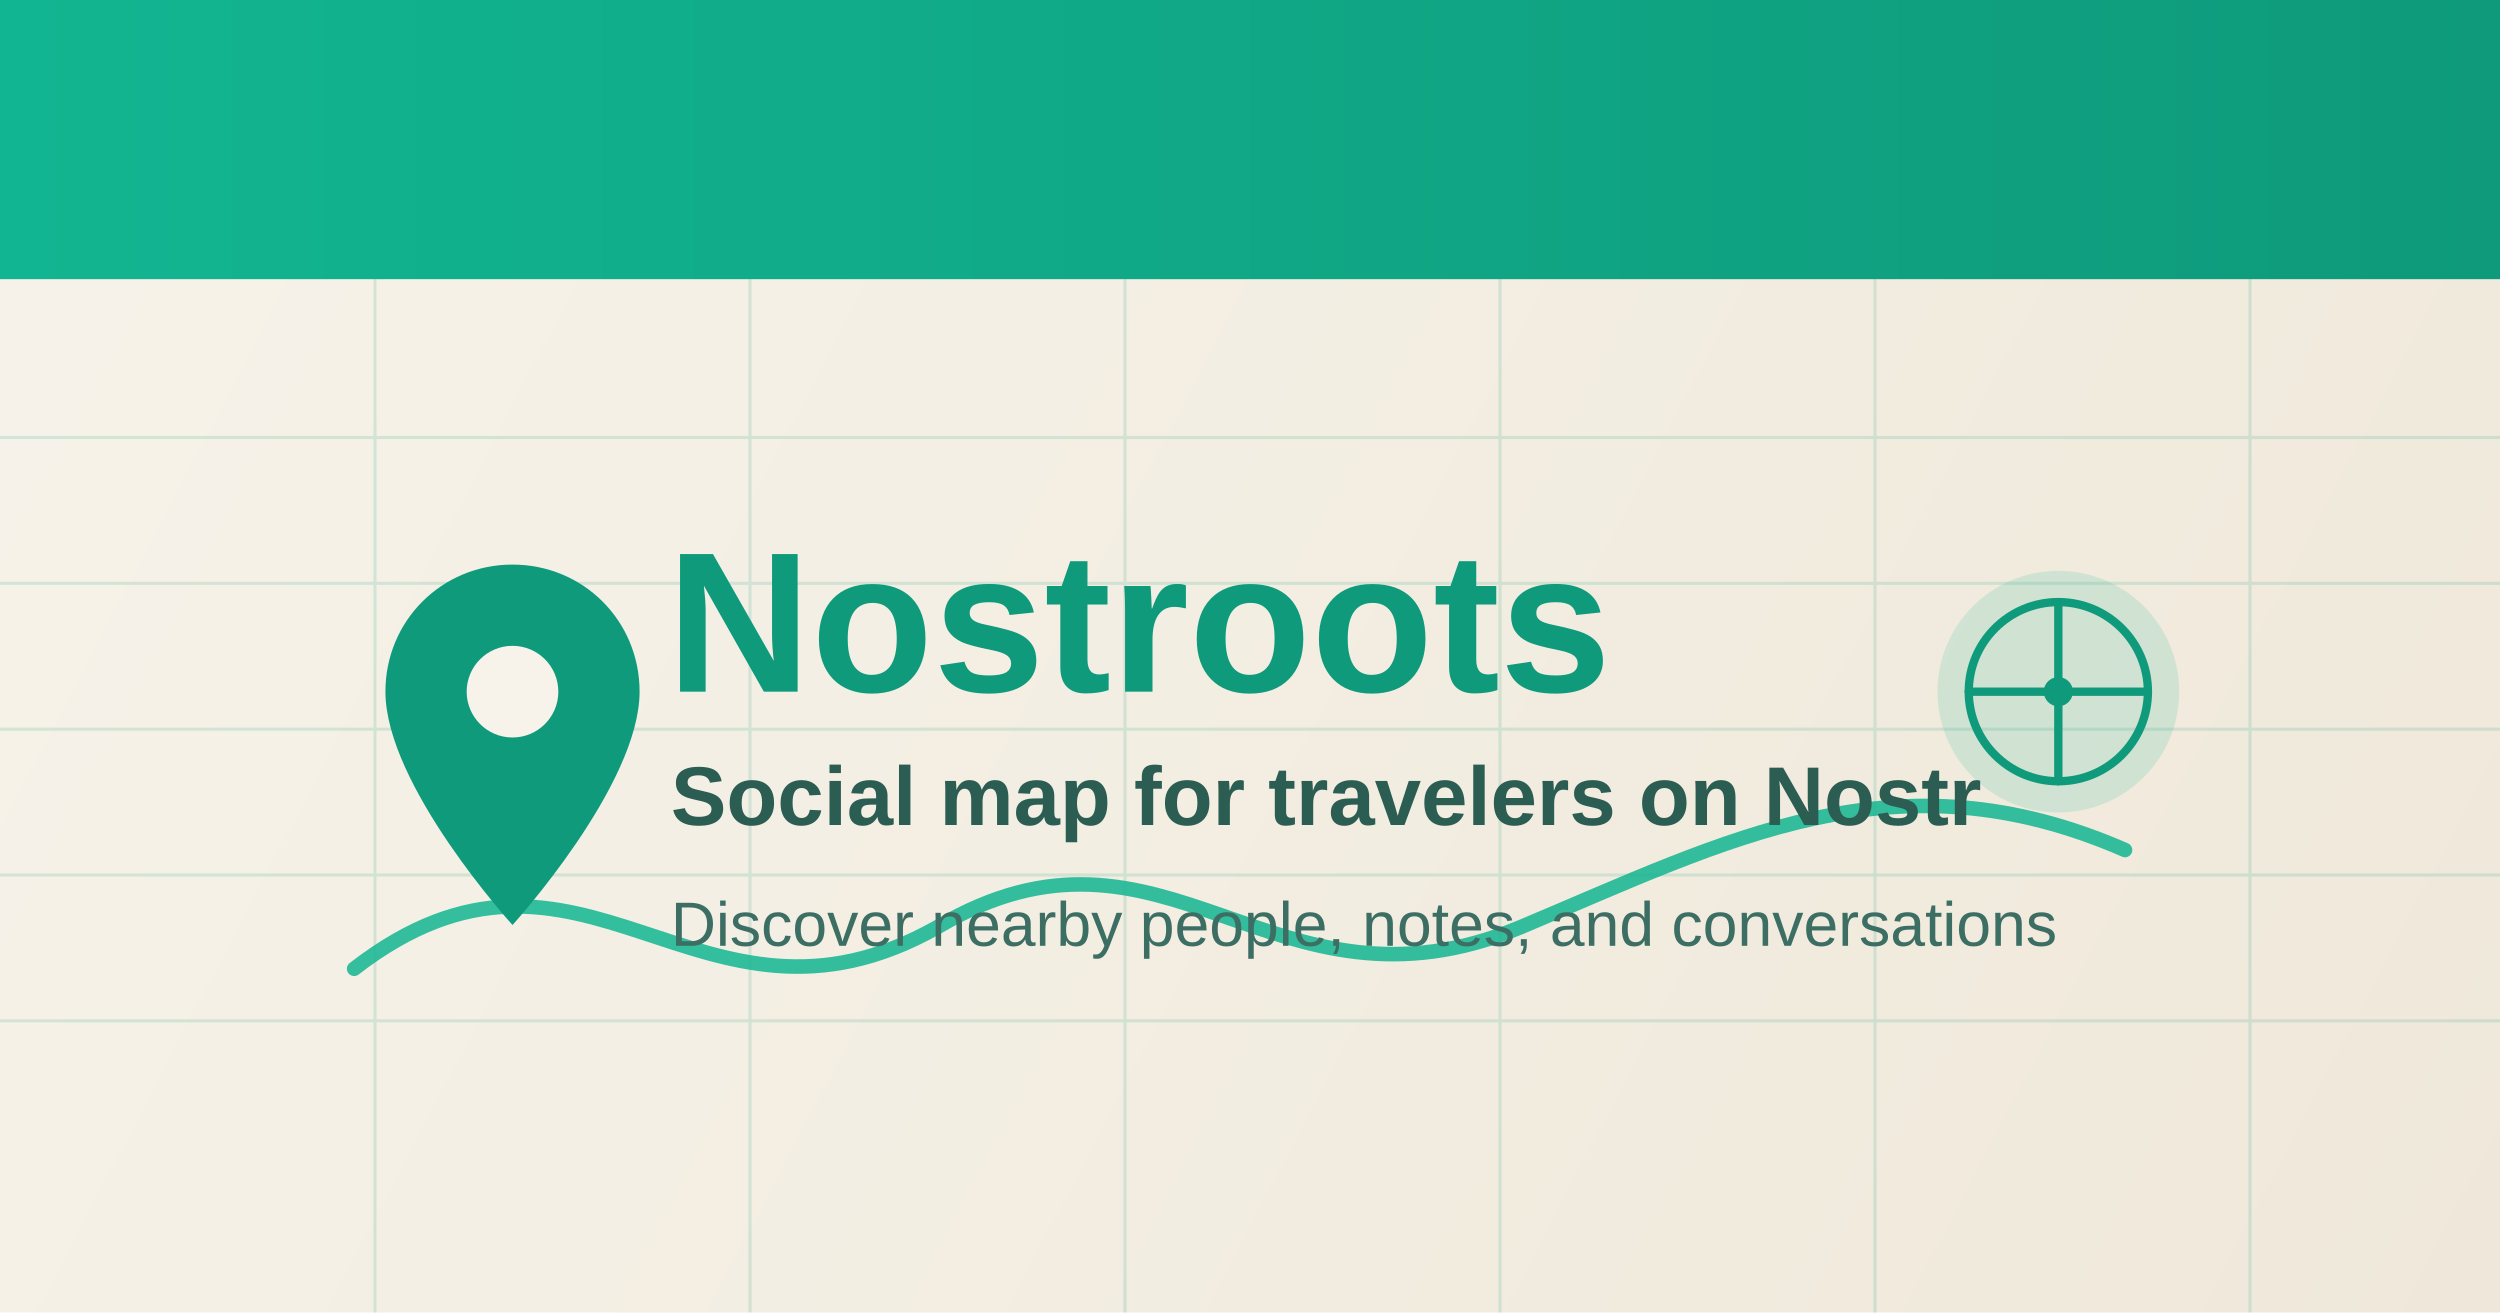
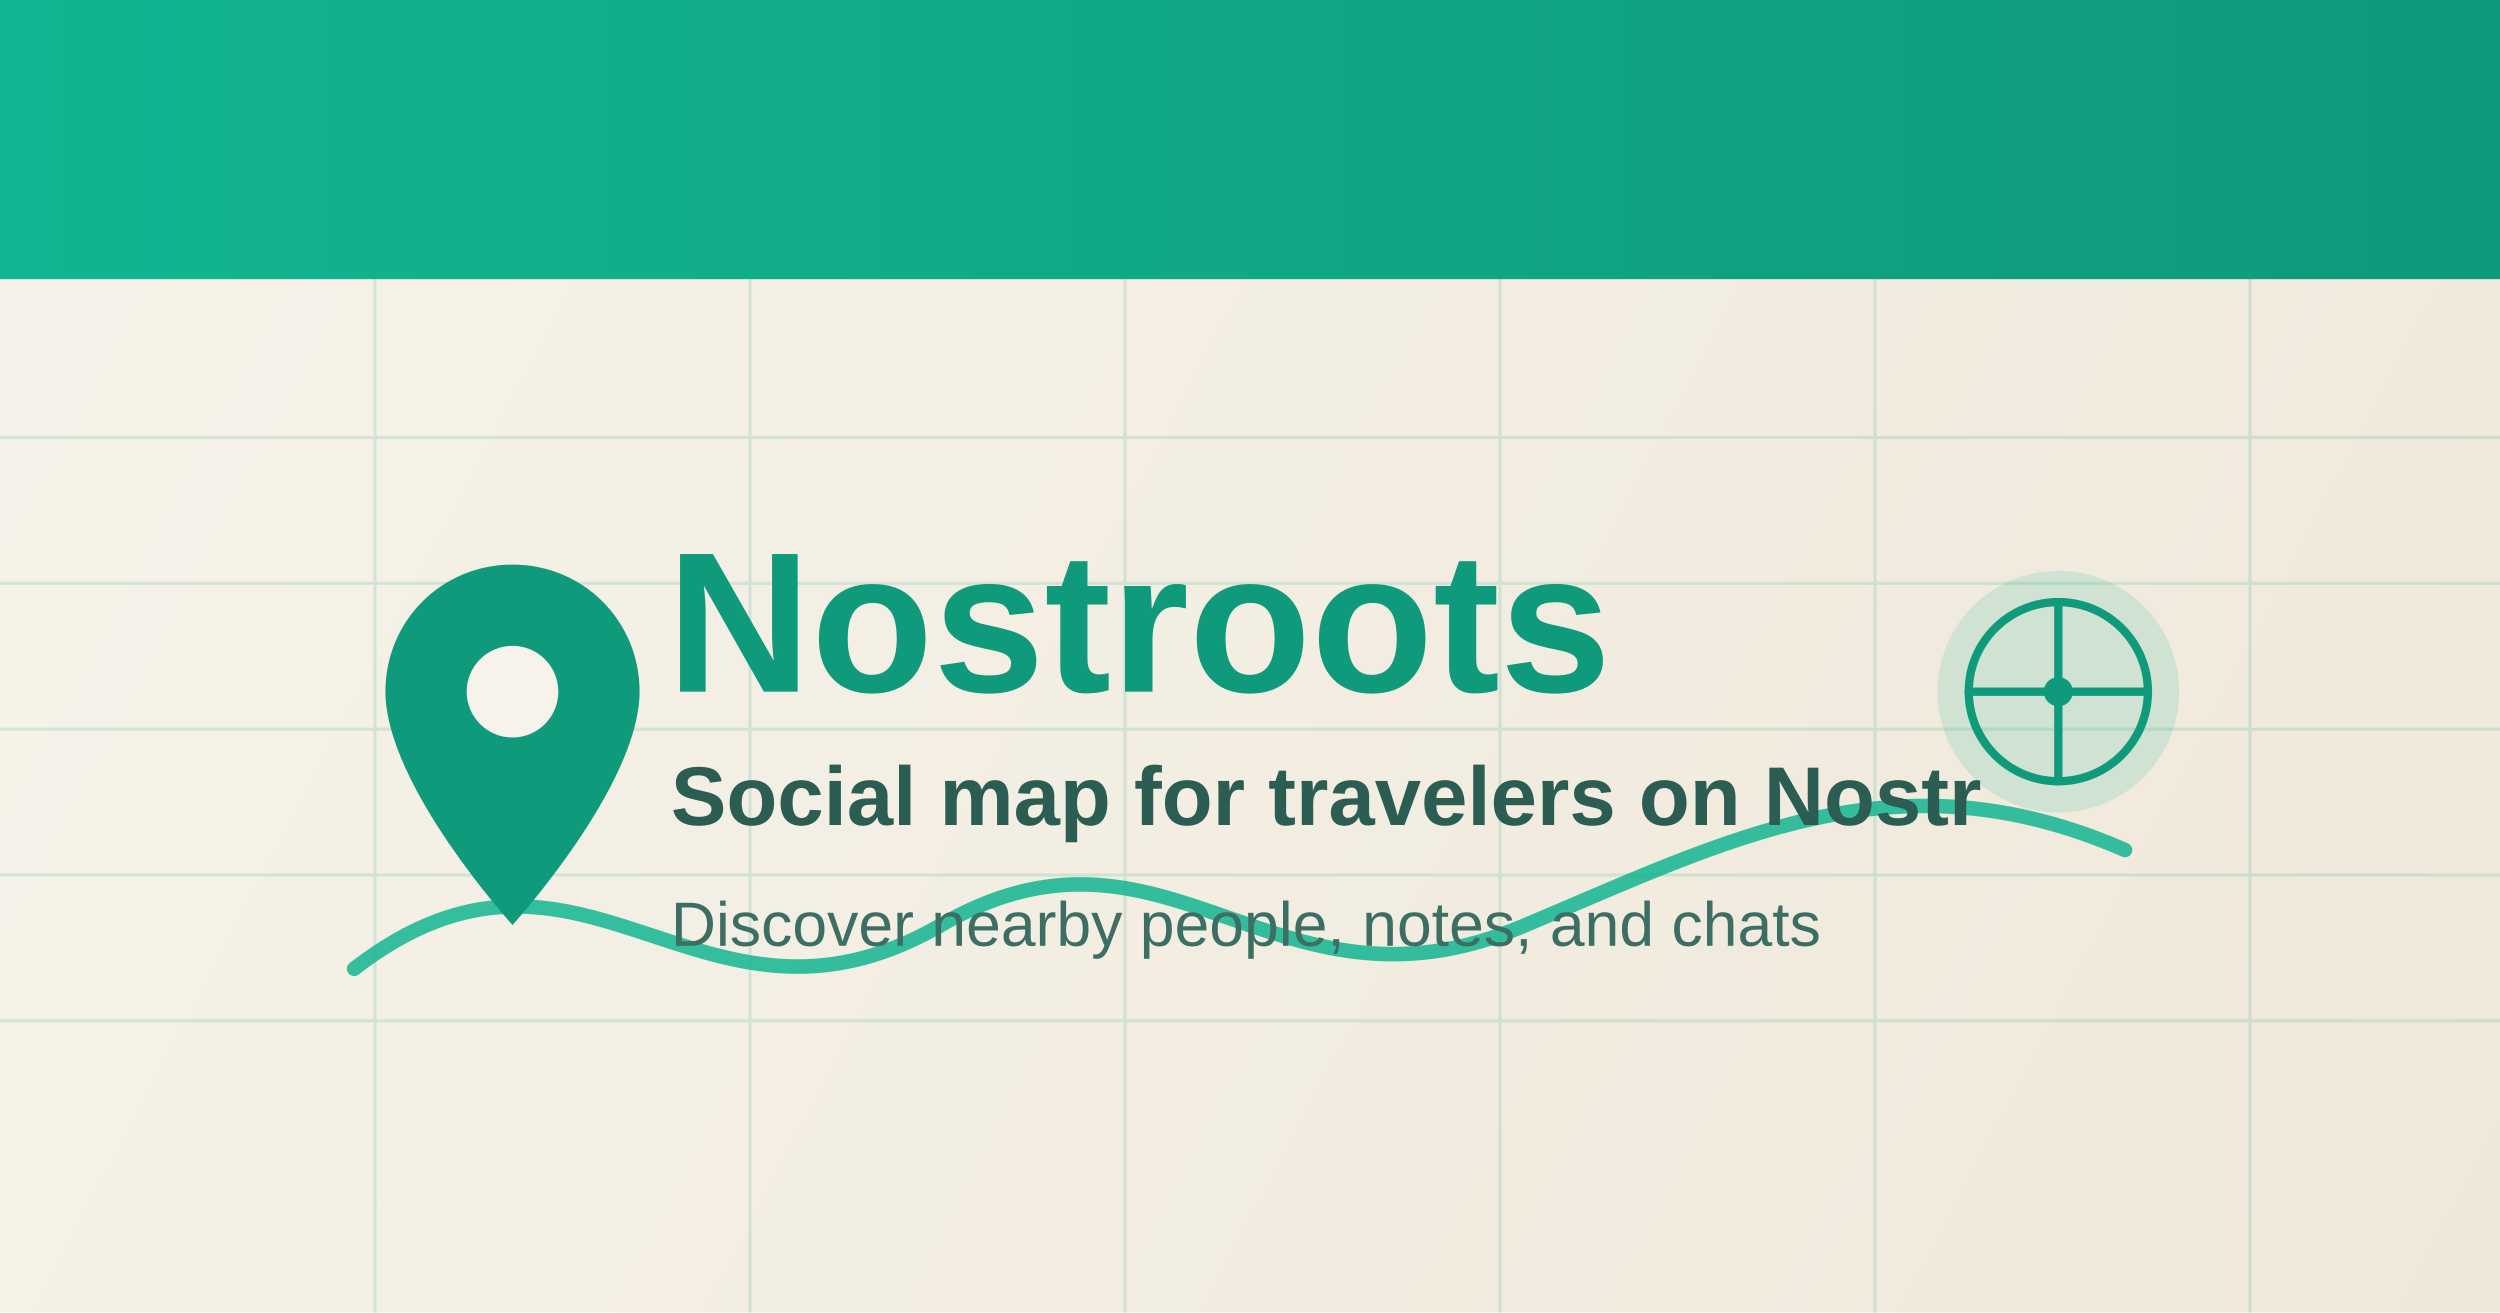
<svg xmlns="http://www.w3.org/2000/svg" width="1200" height="630" viewBox="0 0 1200 630" fill="none">
  <defs>
    <linearGradient id="bg" x1="0" y1="0" x2="1200" y2="630" gradientUnits="userSpaceOnUse">
      <stop stop-color="#F7F3EA" />
      <stop offset="1" stop-color="#EFE8DA" />
    </linearGradient>
    <linearGradient id="band" x1="0" y1="0" x2="1200" y2="0" gradientUnits="userSpaceOnUse">
      <stop stop-color="#12B591" />
      <stop offset="1" stop-color="#0E9A7B" />
    </linearGradient>
  </defs>
  <rect width="1200" height="630" fill="url(#bg)" />
  <rect x="0" y="0" width="1200" height="134" fill="url(#band)" />
  <g opacity="0.15" stroke="#0E9A7B" stroke-width="1.5">
    <path d="M0 210H1200" />
    <path d="M0 280H1200" />
    <path d="M0 350H1200" />
    <path d="M0 420H1200" />
    <path d="M0 490H1200" />
    <path d="M180 134V630" />
    <path d="M360 134V630" />
    <path d="M540 134V630" />
    <path d="M720 134V630" />
    <path d="M900 134V630" />
    <path d="M1080 134V630" />
  </g>
  <g opacity="0.85" stroke="#12B591" stroke-width="7" stroke-linecap="round" stroke-linejoin="round">
    <path d="M170 465C280 380 335 510 450 445C560 380 610 495 730 445C830 403 910 360 1020 408" />
  </g>
  <g transform="translate(988 332)">
    <circle cx="0" cy="0" r="58" fill="#12B591" opacity="0.15" />
    <circle cx="0" cy="0" r="43" stroke="#0E9A7B" stroke-width="4" />
    <path d="M-43 0H43M0-43V43" stroke="#0E9A7B" stroke-width="4" stroke-linecap="round" />
    <circle cx="0" cy="0" r="7" fill="#0E9A7B" />
  </g>
  <g transform="translate(185 332)">
    <path d="M0 0C0-34 27-61 61-61C95-61 122-34 122 0C122 45 61 112 61 112C61 112 0 45 0 0Z" fill="#0E9A7B" />
    <circle cx="61" cy="0" r="22" fill="#F7F3EA" />
  </g>
  <text x="320" y="332" fill="#0E9A7B" font-size="96" font-family="Nunito, Arial, sans-serif" font-weight="700">Nostroots</text>
  <text x="322" y="396" fill="#2C5D53" font-size="40" font-family="Nunito, Arial, sans-serif" font-weight="600">
    Social map for travelers on Nostr
  </text>
  <text x="322" y="454" fill="#3C6E64" font-size="30" font-family="Nunito, Arial, sans-serif" font-weight="500">
-     Discover nearby people, notes, and conversations
+     Discover nearby people, notes, and chats
  </text>
</svg>
